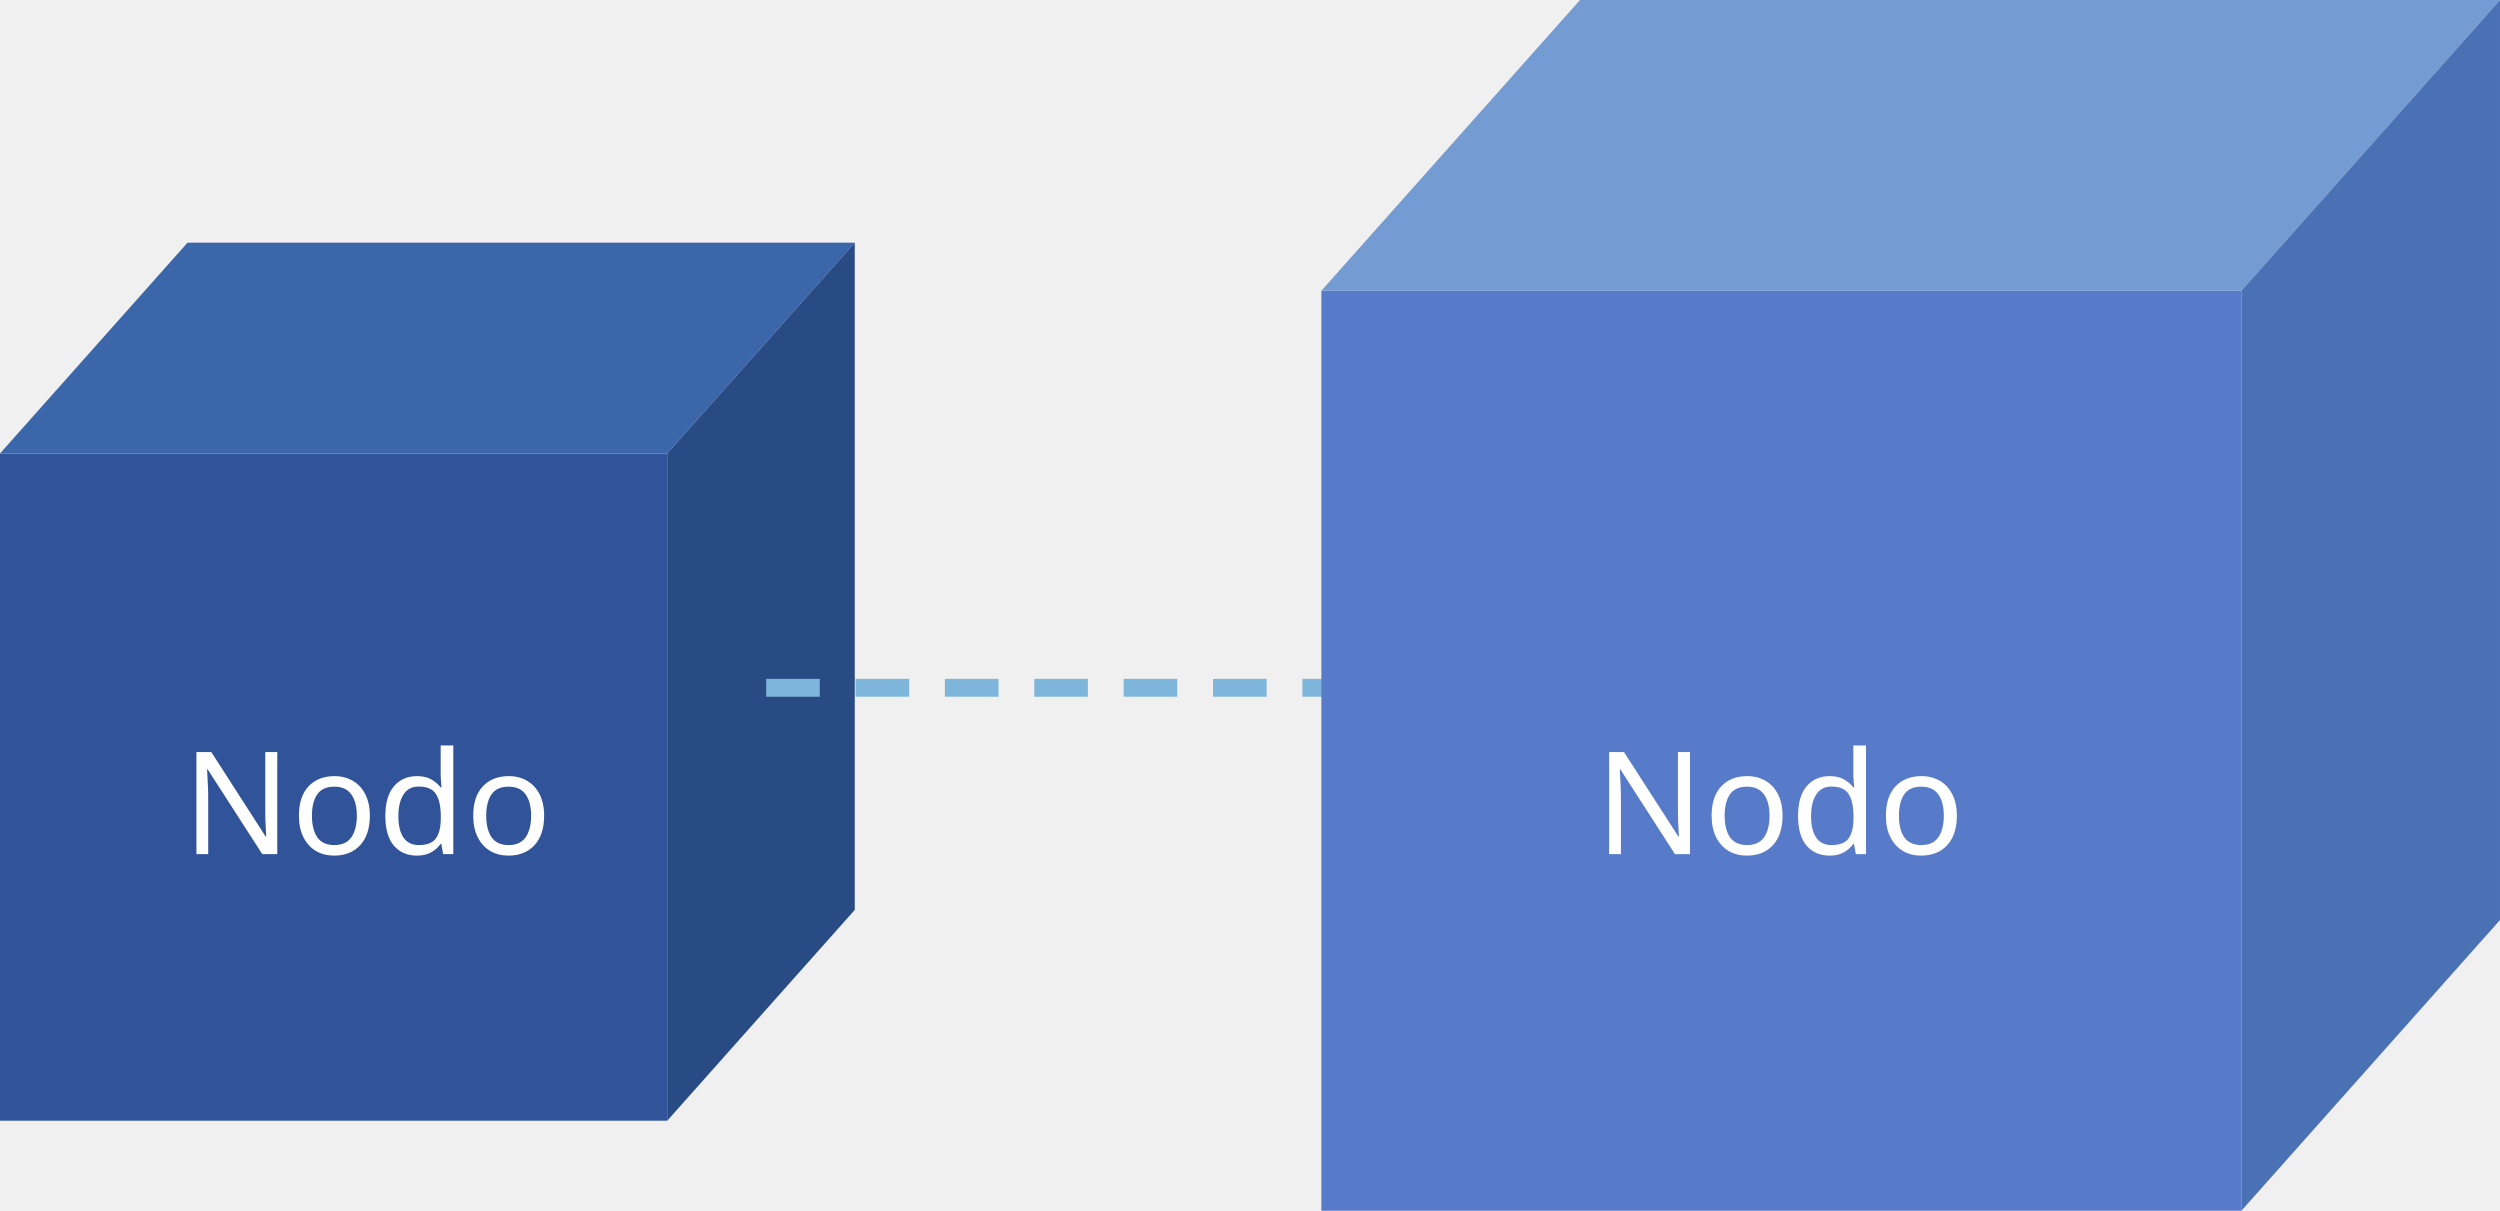
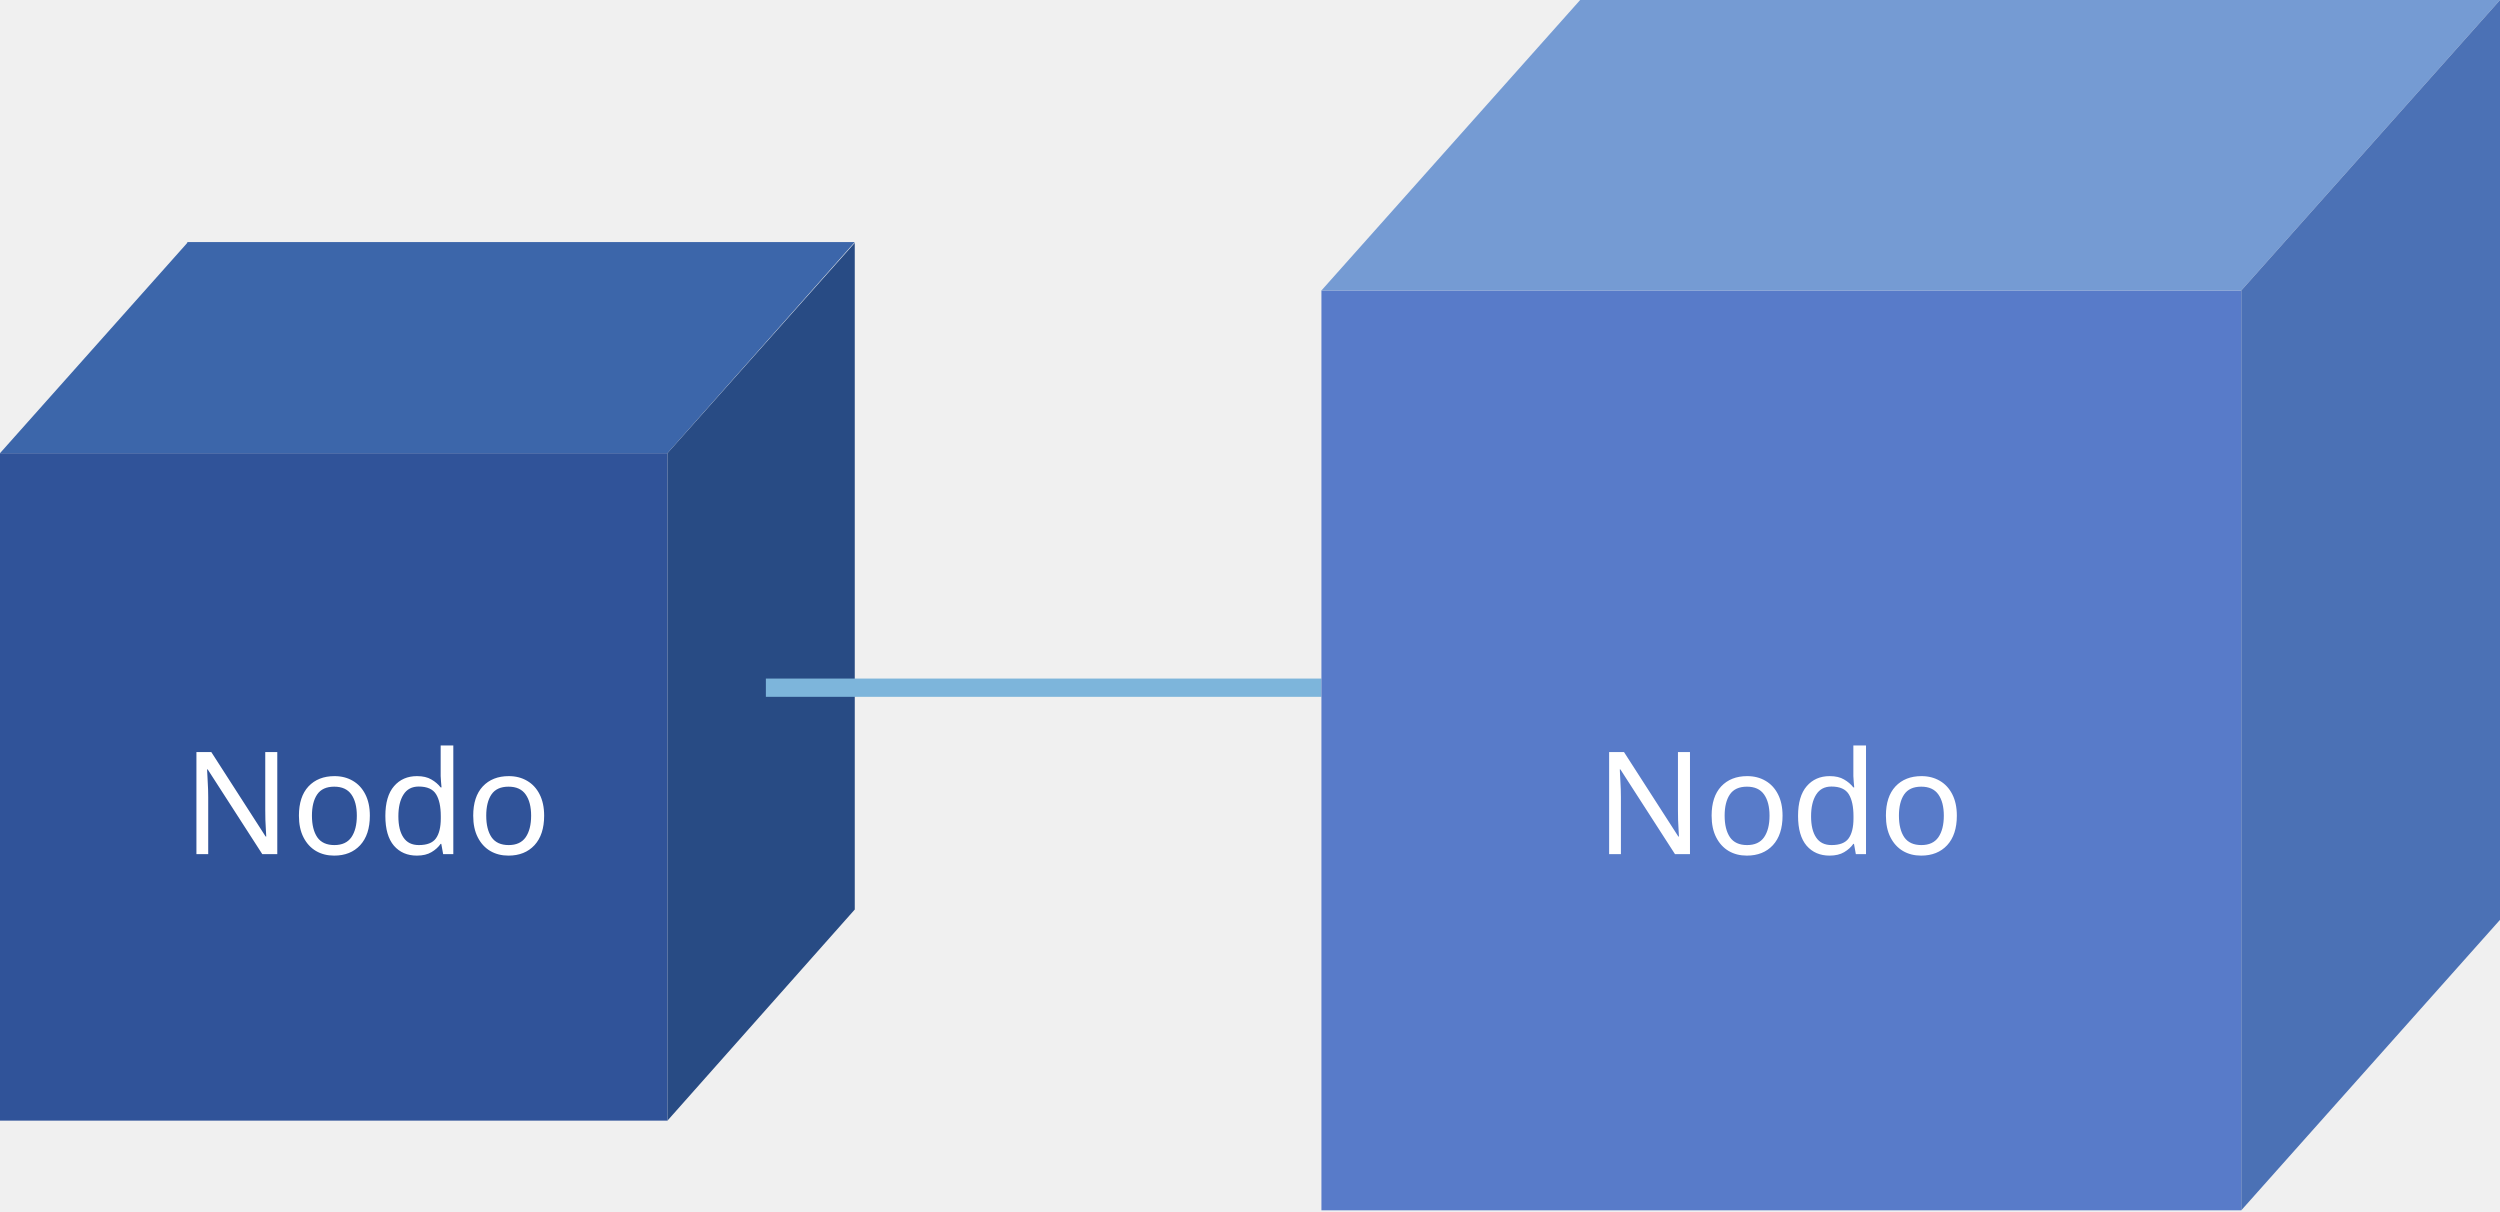
- <svg xmlns="http://www.w3.org/2000/svg" width="315" height="152.553" viewBox="0 0 315 152.553">
-   <defs>
-     <clipPath id="clip-path">
-       <rect id="Rectángulo_36562" data-name="Rectángulo 36562" width="315" height="152.553" fill="none" />
-     </clipPath>
-   </defs>
-   <g id="Grupo_141349" data-name="Grupo 141349" transform="translate(-1020 -2027.38)">
-     <g id="Grupo_141280" data-name="Grupo 141280" transform="translate(1020 2027.38)">
-       <rect id="Rectángulo_36560" data-name="Rectángulo 36560" width="84.068" height="84.068" transform="translate(0 57.139)" fill="#305399" />
-       <path id="Trazado_118212" data-name="Trazado 118212" d="M23.63,45.763,0,72.328H84.069L107.7,45.763Z" transform="translate(0 -15.189)" fill="#3c66aa" />
-       <path id="Trazado_118213" data-name="Trazado 118213" d="M125.831,72.328V156.4l23.63-26.565V45.763Z" transform="translate(-41.762 -15.189)" fill="#284b84" />
-       <path id="Trazado_118214" data-name="Trazado 118214" d="M218.634,130.28h-6.578v-2.252h6.578Zm-11.083,0H200.8v-2.252h6.757Zm-11.261,0h-6.757v-2.252h6.757Zm-11.26,0h-6.757v-2.252h6.757Zm-11.261,0h-6.757v-2.252h6.757Zm-11.26,0h-6.757v-2.252h6.757Zm-11.261,0h-6.757v-2.252h6.757Z" transform="translate(-47.956 -42.492)" fill="#7db5db" />
-       <rect id="Rectángulo_36561" data-name="Rectángulo 36561" width="115.922" height="115.922" transform="translate(166.493 36.631)" fill="#587bc9" />
-       <path id="Trazado_118215" data-name="Trazado 118215" d="M281.785,0,249.2,36.631H365.123L397.708,0Z" transform="translate(-82.708)" fill="#759bd3" />
-       <path id="Trazado_118216" data-name="Trazado 118216" d="M455.294,0,422.71,36.631V152.553l32.584-36.63Z" transform="translate(-140.295)" fill="#4b71b5" />
+ <svg xmlns="http://www.w3.org/2000/svg" version="1.1" id="Capa_1" x="0px" y="0px" viewBox="0 0 315 152.6" style="enable-background:new 0 0 315 152.6;" xml:space="preserve">
+   <style type="text/css">
+ 	.st0{fill:#305399;}
+ 	.st1{fill:#3C66AA;}
+ 	.st2{fill:#284B84;}
+ 	.st3{fill:#7DB5DB;}
+ 	.st4{fill:#587BC9;}
+ 	.st5{fill:#759BD3;}
+ 	.st6{fill:#4B71B5;}
+ 	.st7{fill:#FFFFFF;}
+ 	.st8{font-family:'SegoeUIBlack';}
+ 	.st9{font-size:18px;}
+ </style>
+   <g id="Grupo_141349" transform="translate(-1020 -2027.38)">
+     <g id="Grupo_141280" transform="translate(1020 2027.38)">
+       <rect id="Rectángulo_36560" y="57.1" class="st0" width="84.1" height="84.1" />
+       <path id="Trazado_118212" class="st1" d="M23.6,30.6L0,57.1h84.1l23.6-26.6H23.6z" />
+       <path id="Trazado_118213" class="st2" d="M84.1,57.1v84.1l23.6-26.6V30.6L84.1,57.1z" />
+       <path id="Trazado_118214" class="st3" d="M166.5,87.8h-70v-2.3h70V87.8z" />
+       <rect id="Rectángulo_36561" x="166.5" y="36.6" class="st4" width="115.9" height="115.9" />
+       <path id="Trazado_118215" class="st5" d="M199.1,0l-32.6,36.6h115.9L315,0H199.1z" />
+       <path id="Trazado_118216" class="st6" d="M315,0l-32.6,36.6v115.9l32.6-36.6V0z" />
    </g>
-     <text id="Nodo" transform="translate(1043 2116)" fill="#fff" font-size="18" font-family="SegoeUIBlack, Segoe UI">
-       <tspan x="0" y="19">Nodo</tspan>
-     </text>
-     <text id="Nodo-2" data-name="Nodo" transform="translate(1221 2116)" fill="#fff" font-size="18" font-family="SegoeUIBlack, Segoe UI">
-       <tspan x="0" y="19">Nodo</tspan>
-     </text>
+     <text transform="matrix(1 0 0 1 1043 2135)" class="st7 st8 st9">Nodo</text>
+     <text transform="matrix(1 0 0 1 1221 2135)" class="st7 st8 st9">Nodo</text>
  </g>
</svg>
